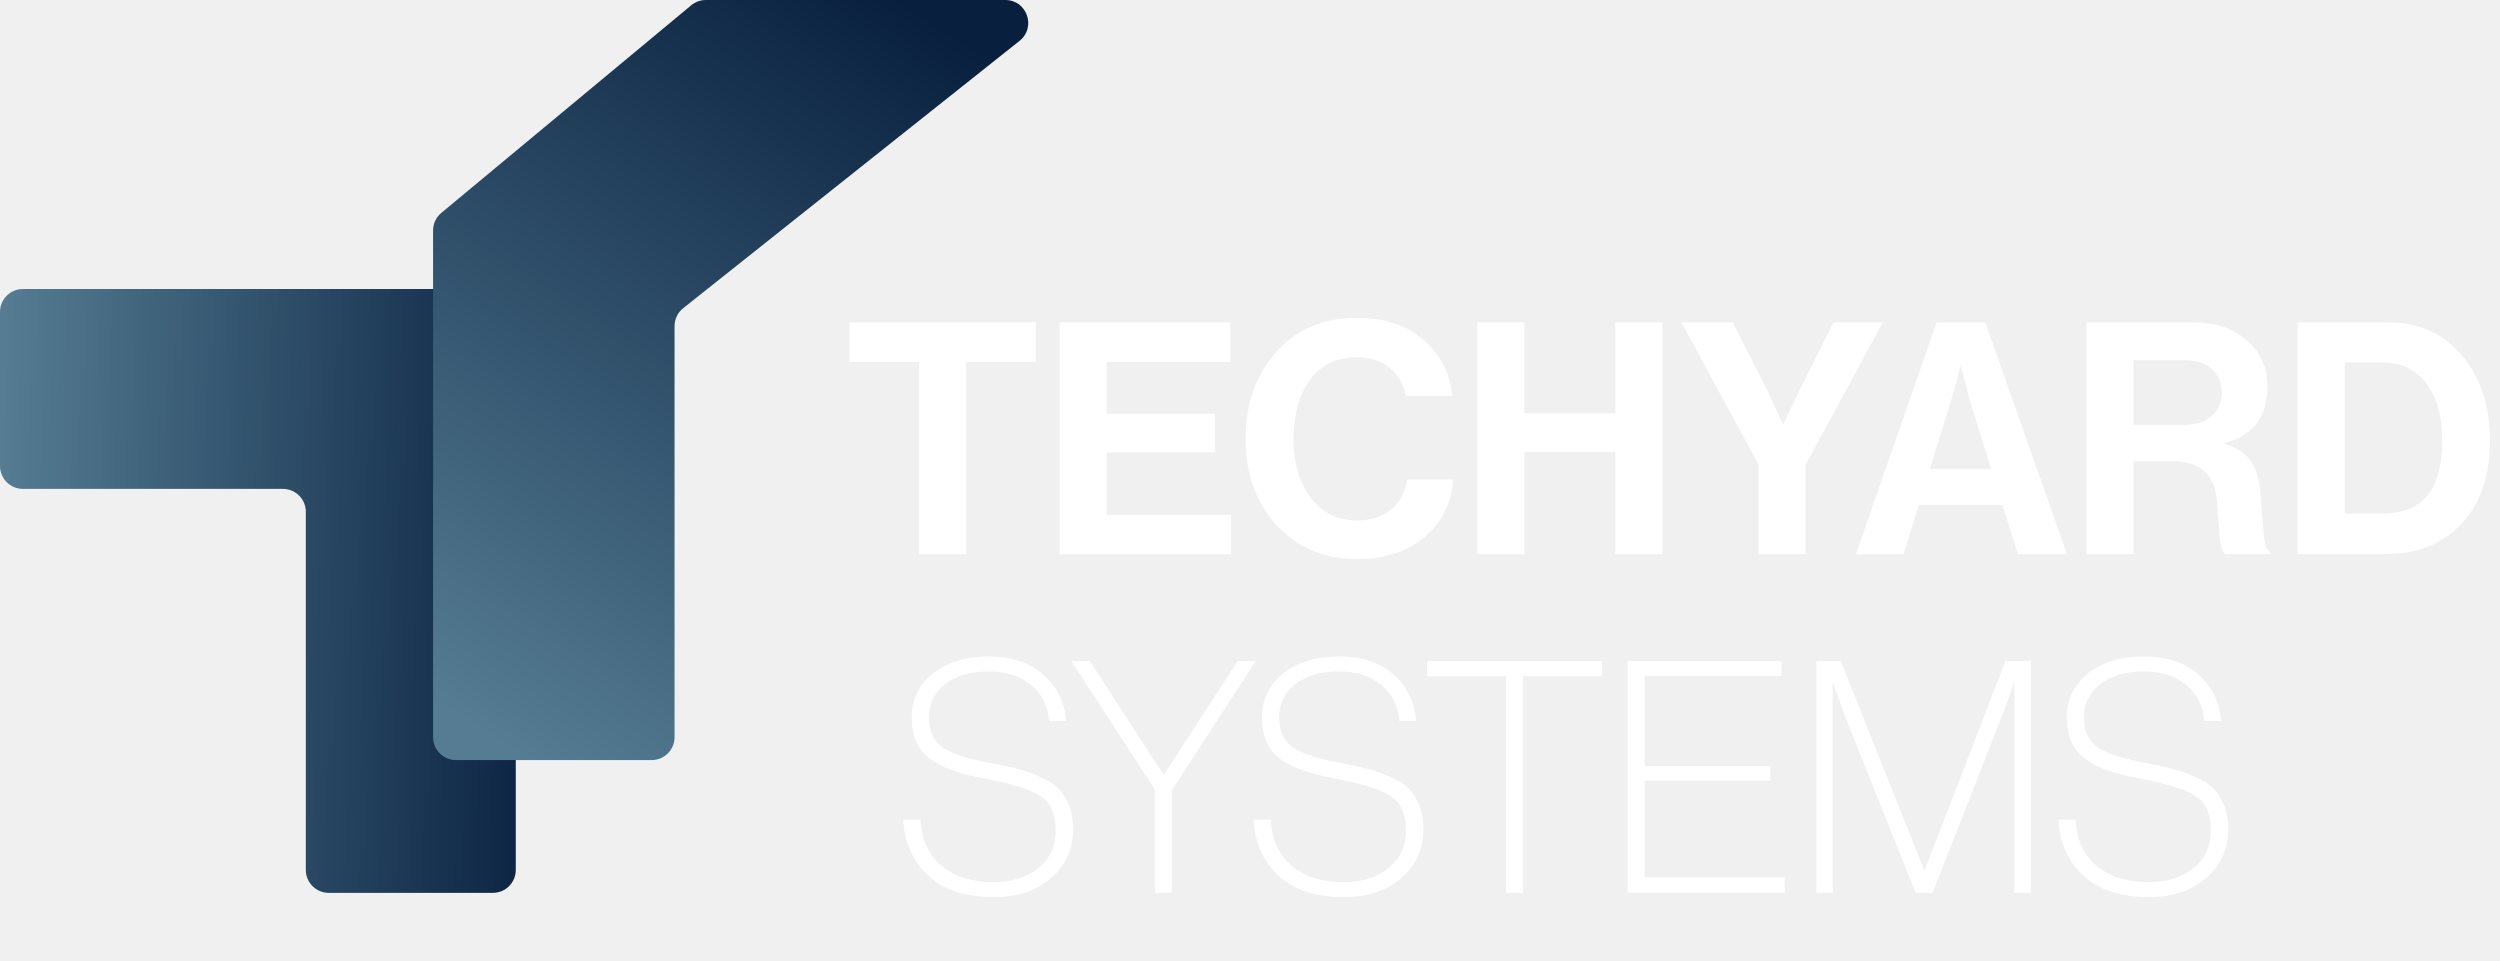
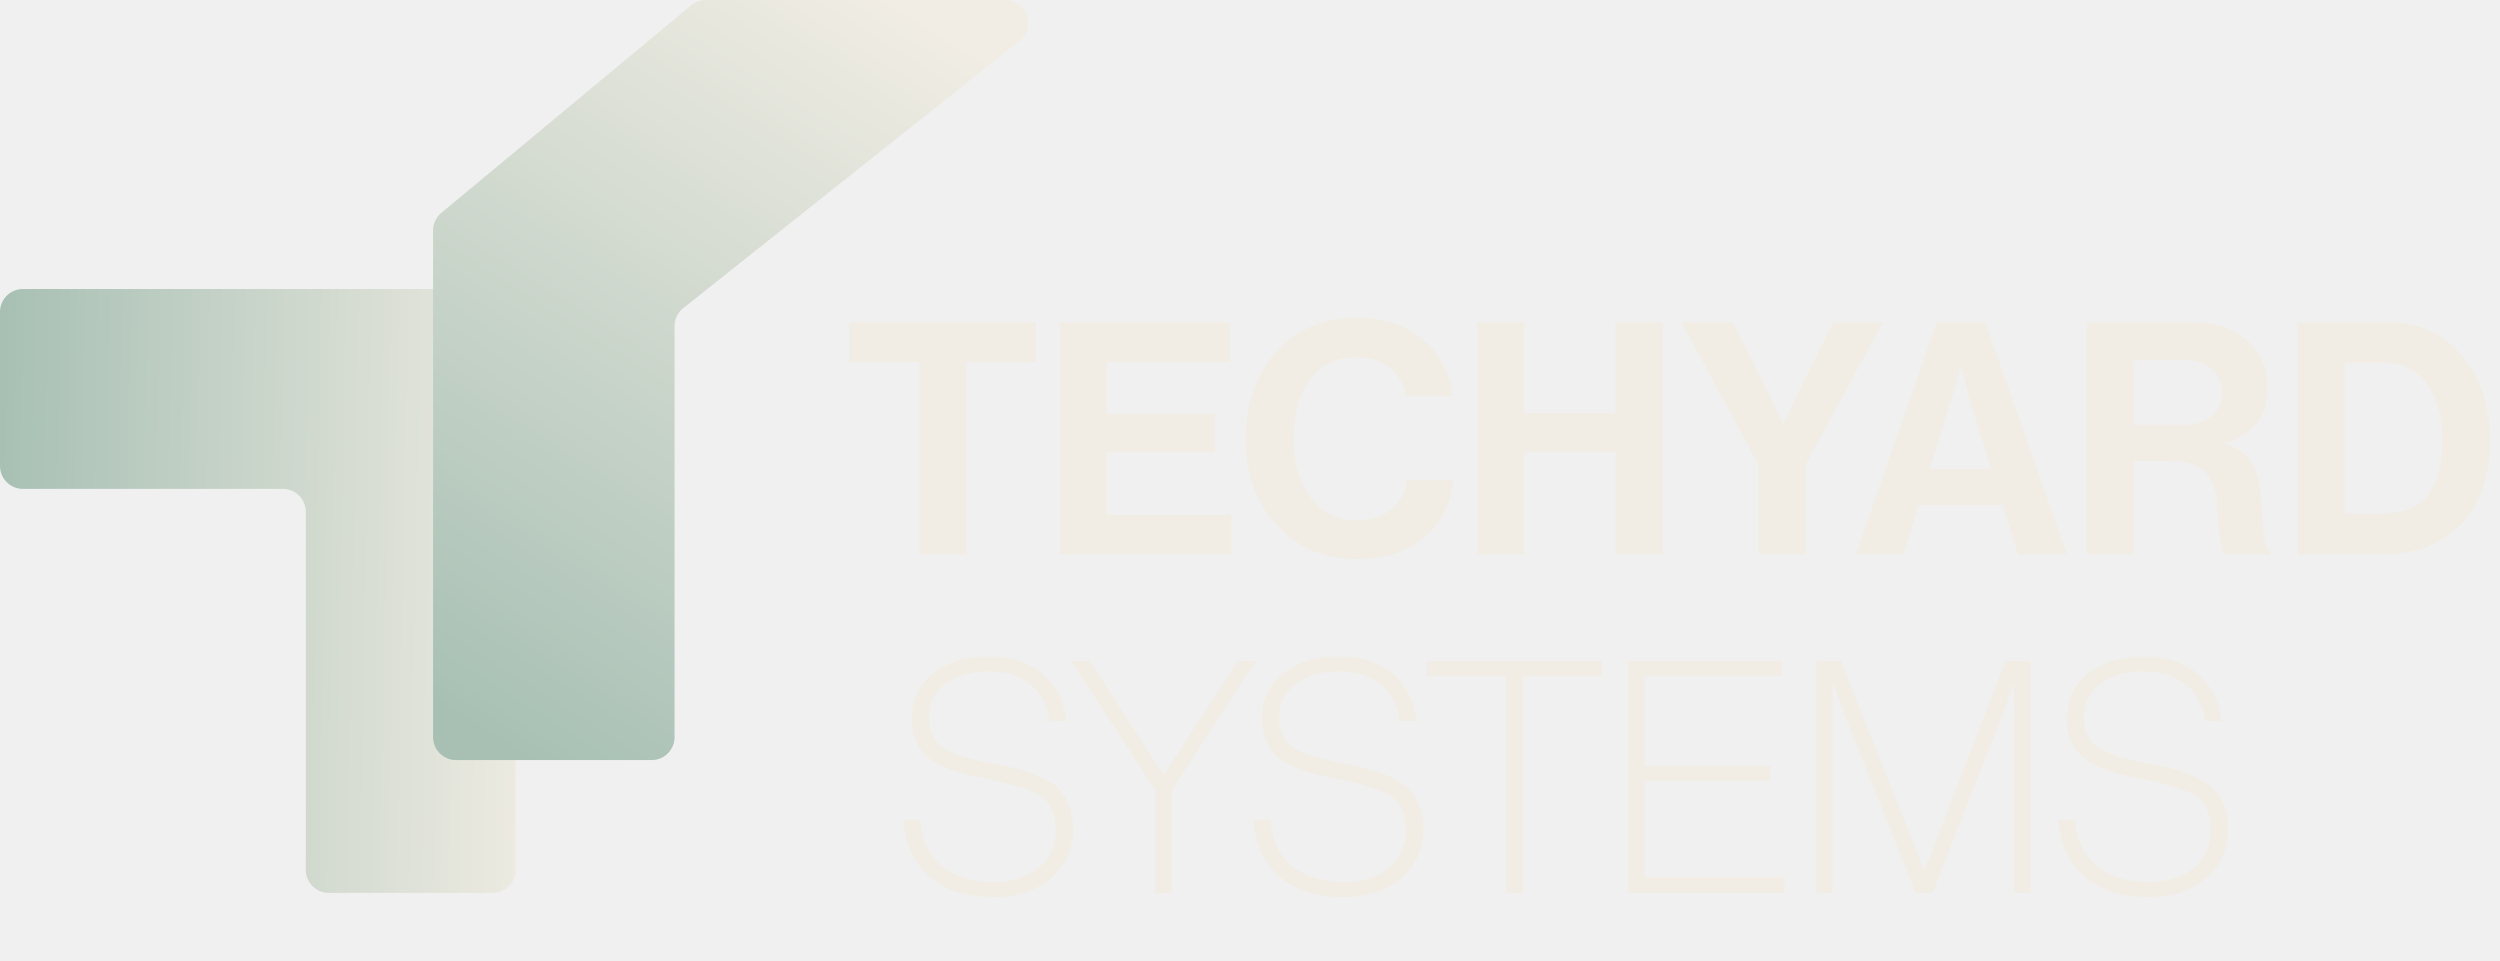
<svg xmlns="http://www.w3.org/2000/svg" width="406" height="156" viewBox="0 0 406 156" fill="none">
  <path d="M83.762 141.28C83.762 143.335 82.096 145 80.042 145L53.385 145C51.33 145 49.665 143.335 49.665 141.28V83.115C49.665 81.061 47.999 79.395 45.945 79.395H3.72C1.666 79.395 0 77.73 0 75.675V50.655C0 48.601 1.666 46.935 3.72 46.935H80.042C82.096 46.935 83.762 48.601 83.762 50.655V141.28Z" fill="url(#paint0_linear_2071_258)" />
  <path d="M70.331 37.43C70.331 36.324 70.823 35.275 71.674 34.569L112.254 0.858C112.922 0.304 113.763 0 114.631 0H163.264C166.786 0 168.336 4.44 165.578 6.632L110.953 50.047C110.065 50.753 109.547 51.825 109.547 52.959V119.717C109.547 121.772 107.882 123.437 105.827 123.437H74.051C71.996 123.437 70.331 121.772 70.331 119.717V37.43Z" fill="url(#paint1_linear_2071_258)" />
-   <path d="M137.948 58.775V52.351H168.225V58.775H156.904V90H149.269V58.775H137.948ZM172.086 90V52.351H199.783V58.775H179.721V67.2H197.308V73.466H179.721V83.629H199.941V90H172.086ZM220.398 90.79C215.097 90.79 210.744 88.964 207.339 85.314C203.969 81.628 202.284 76.959 202.284 71.307C202.284 65.62 203.934 60.916 207.234 57.195C210.533 53.474 214.904 51.614 220.345 51.614C224.838 51.614 228.437 52.807 231.14 55.194C233.878 57.546 235.457 60.583 235.879 64.304H228.296C227.945 62.373 227.067 60.846 225.663 59.723C224.294 58.599 222.522 58.038 220.345 58.038C217.01 58.038 214.465 59.266 212.71 61.724C210.955 64.181 210.077 67.376 210.077 71.307C210.077 75.204 211.007 78.381 212.868 80.838C214.764 83.295 217.273 84.524 220.398 84.524C222.609 84.524 224.452 83.927 225.927 82.734C227.401 81.505 228.261 79.89 228.507 77.889H235.984C235.773 81.435 234.387 84.401 231.824 86.788C228.981 89.456 225.172 90.79 220.398 90.79ZM239.912 90V52.351H247.547V67.095H262.343V52.351H269.978V90H262.343V73.413H247.547V90H239.912ZM285.599 90V75.467L273.067 52.351H281.387L287.074 63.514L289.549 68.885H289.654C290.602 66.814 291.444 65.023 292.181 63.514L297.763 52.351H305.767L293.235 75.467V90H285.599ZM301.4 90L314.511 52.351H322.409L335.679 90H327.728L325.2 81.996H311.615L309.14 90H301.4ZM316.775 65.304L313.405 76.151H323.357L319.987 65.304L318.46 59.512H318.355C317.723 62.04 317.196 63.97 316.775 65.304ZM338.847 90V52.351H356.119C359.734 52.351 362.648 53.316 364.86 55.247C367.106 57.178 368.23 59.705 368.23 62.83C368.23 67.639 365.93 70.675 361.332 71.939V72.097C363.122 72.624 364.456 73.466 365.333 74.624C366.246 75.748 366.825 77.433 367.071 79.679C367.141 80.522 367.212 81.522 367.282 82.681C367.387 83.804 367.457 84.699 367.492 85.366C367.563 86.033 367.633 86.7 367.703 87.367C367.808 88.034 367.931 88.561 368.072 88.947C368.247 89.298 368.458 89.526 368.703 89.631V90H361.384C361.244 89.93 361.121 89.807 361.016 89.631C360.91 89.421 360.823 89.14 360.752 88.789C360.682 88.438 360.612 88.087 360.542 87.736C360.507 87.35 360.454 86.876 360.384 86.314C360.349 85.717 360.314 85.208 360.278 84.787C360.243 84.331 360.191 83.751 360.121 83.049C360.085 82.312 360.05 81.733 360.015 81.312C359.699 77.029 357.242 74.888 352.643 74.888H346.483V90H338.847ZM346.483 58.512V68.99H354.592C356.593 68.99 358.12 68.516 359.173 67.569C360.261 66.621 360.805 65.374 360.805 63.83C360.805 62.25 360.296 60.969 359.278 59.986C358.26 59.003 356.768 58.512 354.802 58.512H346.483ZM373.146 90V52.351H387.837C392.822 52.351 396.824 54.159 399.843 57.775C402.861 61.355 404.371 65.954 404.371 71.57C404.371 78.065 402.37 82.997 398.368 86.367C395.455 88.789 391.733 90 387.205 90H373.146ZM380.781 83.418H386.679C390.154 83.418 392.681 82.418 394.261 80.417C395.841 78.381 396.63 75.432 396.63 71.57C396.63 67.709 395.788 64.637 394.103 62.356C392.453 60.039 390.048 58.88 386.889 58.88H380.781V83.418ZM161.387 145.685C156.823 145.685 153.278 144.526 150.75 142.209C148.258 139.892 146.906 136.856 146.696 133.1H149.486C149.627 136.259 150.75 138.751 152.856 140.577C154.998 142.367 157.824 143.262 161.334 143.262C164.283 143.262 166.705 142.508 168.601 140.998C170.496 139.489 171.444 137.435 171.444 134.837C171.444 132.205 170.637 130.362 169.022 129.308C167.407 128.22 164.265 127.237 159.596 126.36C155.7 125.658 152.804 124.587 150.908 123.148C149.013 121.708 148.065 119.514 148.065 116.566C148.065 113.617 149.206 111.23 151.487 109.405C153.804 107.544 156.823 106.614 160.544 106.614C164.265 106.614 167.214 107.579 169.39 109.51C171.602 111.405 172.848 113.933 173.129 117.092H170.391C170.145 114.53 169.127 112.546 167.337 111.142C165.547 109.738 163.3 109.036 160.597 109.036C157.578 109.036 155.191 109.738 153.436 111.142C151.716 112.511 150.856 114.302 150.856 116.513C150.856 118.725 151.61 120.357 153.12 121.41C154.664 122.428 157.385 123.288 161.281 123.99C162.966 124.306 164.371 124.622 165.494 124.938C166.617 125.219 167.776 125.64 168.969 126.202C170.198 126.728 171.163 127.343 171.865 128.045C172.567 128.747 173.147 129.66 173.603 130.783C174.059 131.871 174.287 133.152 174.287 134.627C174.287 137.856 173.094 140.507 170.707 142.578C168.355 144.649 165.248 145.685 161.387 145.685ZM187.564 145V128.255L173.979 107.351H176.98L188.933 125.781H189.038L200.991 107.351H203.94L190.302 128.361V145H187.564ZM218.259 145.685C213.696 145.685 210.15 144.526 207.623 142.209C205.13 139.892 203.779 136.856 203.568 133.1H206.359C206.5 136.259 207.623 138.751 209.729 140.577C211.87 142.367 214.696 143.262 218.207 143.262C221.155 143.262 223.578 142.508 225.473 140.998C227.369 139.489 228.317 137.435 228.317 134.837C228.317 132.205 227.509 130.362 225.895 129.308C224.28 128.22 221.138 127.237 216.469 126.36C212.573 125.658 209.676 124.587 207.781 123.148C205.885 121.708 204.937 119.514 204.937 116.566C204.937 113.617 206.078 111.23 208.36 109.405C210.677 107.544 213.696 106.614 217.417 106.614C221.138 106.614 224.087 107.579 226.263 109.51C228.475 111.405 229.721 113.933 230.002 117.092H227.264C227.018 114.53 226 112.546 224.21 111.142C222.419 109.738 220.173 109.036 217.47 109.036C214.451 109.036 212.064 109.738 210.308 111.142C208.588 112.511 207.728 114.302 207.728 116.513C207.728 118.725 208.483 120.357 209.992 121.41C211.537 122.428 214.258 123.288 218.154 123.99C219.839 124.306 221.243 124.622 222.367 124.938C223.49 125.219 224.648 125.64 225.842 126.202C227.07 126.728 228.036 127.343 228.738 128.045C229.44 128.747 230.019 129.66 230.476 130.783C230.932 131.871 231.16 133.152 231.16 134.627C231.16 137.856 229.967 140.507 227.58 142.578C225.228 144.649 222.121 145.685 218.259 145.685ZM231.74 109.826V107.351H260.174V109.826H247.326V145H244.588V109.826H231.74ZM264.346 145V107.351H289.305V109.773H267.084V124.411H287.514V126.781H267.084V142.473H289.831V145H264.346ZM294.993 145V107.351H298.942L312.475 141.261H312.58L325.692 107.351H329.799V145H327.113V110.984H327.008C326.341 112.985 325.709 114.758 325.112 116.302L313.844 145H311.106L299.627 116.302L297.731 110.984H297.626V145H294.993ZM348.974 145.685C344.41 145.685 340.865 144.526 338.337 142.209C335.845 139.892 334.493 136.856 334.283 133.1H337.074C337.214 136.259 338.337 138.751 340.444 140.577C342.585 142.367 345.411 143.262 348.921 143.262C351.87 143.262 354.292 142.508 356.188 140.998C358.083 139.489 359.031 137.435 359.031 134.837C359.031 132.205 358.224 130.362 356.609 129.308C354.994 128.22 351.852 127.237 347.184 126.36C343.287 125.658 340.391 124.587 338.495 123.148C336.6 121.708 335.652 119.514 335.652 116.566C335.652 113.617 336.793 111.23 339.075 109.405C341.391 107.544 344.41 106.614 348.131 106.614C351.852 106.614 354.801 107.579 356.978 109.51C359.189 111.405 360.435 113.933 360.716 117.092H357.978C357.732 114.53 356.714 112.546 354.924 111.142C353.134 109.738 350.887 109.036 348.184 109.036C345.165 109.036 342.778 109.738 341.023 111.142C339.303 112.511 338.443 114.302 338.443 116.513C338.443 118.725 339.197 120.357 340.707 121.41C342.251 122.428 344.972 123.288 348.869 123.99C350.554 124.306 351.958 124.622 353.081 124.938C354.204 125.219 355.363 125.64 356.556 126.202C357.785 126.728 358.75 127.343 359.452 128.045C360.155 128.747 360.734 129.66 361.19 130.783C361.646 131.871 361.875 133.152 361.875 134.627C361.875 137.856 360.681 140.507 358.294 142.578C355.942 144.649 352.835 145.685 348.974 145.685Z" fill="white" />
+   <path d="M137.948 58.775V52.351H168.225V58.775H156.904V90H149.269V58.775H137.948ZM172.086 90V52.351H199.783V58.775H179.721V67.2H197.308V73.466H179.721V83.629H199.941V90H172.086ZM220.398 90.79C215.097 90.79 210.744 88.964 207.339 85.314C203.969 81.628 202.284 76.959 202.284 71.307C202.284 65.62 203.934 60.916 207.234 57.195C210.533 53.474 214.904 51.614 220.345 51.614C224.838 51.614 228.437 52.807 231.14 55.194C233.878 57.546 235.457 60.583 235.879 64.304H228.296C227.945 62.373 227.067 60.846 225.663 59.723C224.294 58.599 222.522 58.038 220.345 58.038C217.01 58.038 214.465 59.266 212.71 61.724C210.955 64.181 210.077 67.376 210.077 71.307C210.077 75.204 211.007 78.381 212.868 80.838C214.764 83.295 217.273 84.524 220.398 84.524C222.609 84.524 224.452 83.927 225.927 82.734C227.401 81.505 228.261 79.89 228.507 77.889H235.984C235.773 81.435 234.387 84.401 231.824 86.788C228.981 89.456 225.172 90.79 220.398 90.79ZM239.912 90V52.351H247.547V67.095H262.343V52.351H269.978V90H262.343V73.413H247.547V90H239.912ZM285.599 90V75.467L273.067 52.351H281.387L287.074 63.514L289.549 68.885H289.654C290.602 66.814 291.444 65.023 292.181 63.514L297.763 52.351H305.767L293.235 75.467V90H285.599ZM301.4 90L314.511 52.351H322.409L335.679 90H327.728L325.2 81.996H311.615L309.14 90H301.4ZM316.775 65.304L313.405 76.151H323.357L319.987 65.304L318.46 59.512H318.355C317.723 62.04 317.196 63.97 316.775 65.304ZM338.847 90V52.351H356.119C359.734 52.351 362.648 53.316 364.86 55.247C367.106 57.178 368.23 59.705 368.23 62.83C368.23 67.639 365.93 70.675 361.332 71.939V72.097C363.122 72.624 364.456 73.466 365.333 74.624C366.246 75.748 366.825 77.433 367.071 79.679C367.141 80.522 367.212 81.522 367.282 82.681C367.387 83.804 367.457 84.699 367.492 85.366C367.563 86.033 367.633 86.7 367.703 87.367C367.808 88.034 367.931 88.561 368.072 88.947C368.247 89.298 368.458 89.526 368.703 89.631V90H361.384C361.244 89.93 361.121 89.807 361.016 89.631C360.91 89.421 360.823 89.14 360.752 88.789C360.682 88.438 360.612 88.087 360.542 87.736C360.507 87.35 360.454 86.876 360.384 86.314C360.349 85.717 360.314 85.208 360.278 84.787C360.243 84.331 360.191 83.751 360.121 83.049C360.085 82.312 360.05 81.733 360.015 81.312C359.699 77.029 357.242 74.888 352.643 74.888H346.483V90H338.847ZM346.483 58.512V68.99H354.592C356.593 68.99 358.12 68.516 359.173 67.569C360.261 66.621 360.805 65.374 360.805 63.83C360.805 62.25 360.296 60.969 359.278 59.986C358.26 59.003 356.768 58.512 354.802 58.512H346.483ZM373.146 90V52.351H387.837C392.822 52.351 396.824 54.159 399.843 57.775C402.861 61.355 404.371 65.954 404.371 71.57C404.371 78.065 402.37 82.997 398.368 86.367C395.455 88.789 391.733 90 387.205 90H373.146ZM380.781 83.418H386.679C390.154 83.418 392.681 82.418 394.261 80.417C395.841 78.381 396.63 75.432 396.63 71.57C396.63 67.709 395.788 64.637 394.103 62.356C392.453 60.039 390.048 58.88 386.889 58.88H380.781V83.418ZM161.387 145.685C156.823 145.685 153.278 144.526 150.75 142.209C148.258 139.892 146.906 136.856 146.696 133.1H149.486C149.627 136.259 150.75 138.751 152.856 140.577C154.998 142.367 157.824 143.262 161.334 143.262C164.283 143.262 166.705 142.508 168.601 140.998C170.496 139.489 171.444 137.435 171.444 134.837C171.444 132.205 170.637 130.362 169.022 129.308C167.407 128.22 164.265 127.237 159.596 126.36C155.7 125.658 152.804 124.587 150.908 123.148C149.013 121.708 148.065 119.514 148.065 116.566C148.065 113.617 149.206 111.23 151.487 109.405C153.804 107.544 156.823 106.614 160.544 106.614C164.265 106.614 167.214 107.579 169.39 109.51C171.602 111.405 172.848 113.933 173.129 117.092H170.391C170.145 114.53 169.127 112.546 167.337 111.142C165.547 109.738 163.3 109.036 160.597 109.036C157.578 109.036 155.191 109.738 153.436 111.142C151.716 112.511 150.856 114.302 150.856 116.513C150.856 118.725 151.61 120.357 153.12 121.41C154.664 122.428 157.385 123.288 161.281 123.99C162.966 124.306 164.371 124.622 165.494 124.938C166.617 125.219 167.776 125.64 168.969 126.202C170.198 126.728 171.163 127.343 171.865 128.045C172.567 128.747 173.147 129.66 173.603 130.783C174.059 131.871 174.287 133.152 174.287 134.627C174.287 137.856 173.094 140.507 170.707 142.578C168.355 144.649 165.248 145.685 161.387 145.685ZM187.564 145V128.255L173.979 107.351H176.98L188.933 125.781H189.038L200.991 107.351H203.94L190.302 128.361V145H187.564ZM218.259 145.685C213.696 145.685 210.15 144.526 207.623 142.209C205.13 139.892 203.779 136.856 203.568 133.1H206.359C206.5 136.259 207.623 138.751 209.729 140.577C211.87 142.367 214.696 143.262 218.207 143.262C221.155 143.262 223.578 142.508 225.473 140.998C227.369 139.489 228.317 137.435 228.317 134.837C228.317 132.205 227.509 130.362 225.895 129.308C224.28 128.22 221.138 127.237 216.469 126.36C212.573 125.658 209.676 124.587 207.781 123.148C205.885 121.708 204.937 119.514 204.937 116.566C204.937 113.617 206.078 111.23 208.36 109.405C210.677 107.544 213.696 106.614 217.417 106.614C221.138 106.614 224.087 107.579 226.263 109.51C228.475 111.405 229.721 113.933 230.002 117.092H227.264C227.018 114.53 226 112.546 224.21 111.142C222.419 109.738 220.173 109.036 217.47 109.036C214.451 109.036 212.064 109.738 210.308 111.142C208.588 112.511 207.728 114.302 207.728 116.513C207.728 118.725 208.483 120.357 209.992 121.41C211.537 122.428 214.258 123.288 218.154 123.99C219.839 124.306 221.243 124.622 222.367 124.938C223.49 125.219 224.648 125.64 225.842 126.202C227.07 126.728 228.036 127.343 228.738 128.045C229.44 128.747 230.019 129.66 230.476 130.783C230.932 131.871 231.16 133.152 231.16 134.627C231.16 137.856 229.967 140.507 227.58 142.578C225.228 144.649 222.121 145.685 218.259 145.685ZM231.74 109.826V107.351H260.174V109.826H247.326V145H244.588V109.826H231.74ZM264.346 145V107.351H289.305V109.773H267.084V124.411H287.514V126.781H267.084V142.473H289.831V145H264.346ZM294.993 145V107.351H298.942L312.475 141.261H312.58L325.692 107.351H329.799V145H327.113V110.984H327.008C326.341 112.985 325.709 114.758 325.112 116.302L313.844 145H311.106L299.627 116.302L297.731 110.984H297.626V145H294.993ZM348.974 145.685C344.41 145.685 340.865 144.526 338.337 142.209C335.845 139.892 334.493 136.856 334.283 133.1H337.074C337.214 136.259 338.337 138.751 340.444 140.577C342.585 142.367 345.411 143.262 348.921 143.262C351.87 143.262 354.292 142.508 356.188 140.998C358.083 139.489 359.031 137.435 359.031 134.837C359.031 132.205 358.224 130.362 356.609 129.308C354.994 128.22 351.852 127.237 347.184 126.36C343.287 125.658 340.391 124.587 338.495 123.148C336.6 121.708 335.652 119.514 335.652 116.566C335.652 113.617 336.793 111.23 339.075 109.405C341.391 107.544 344.41 106.614 348.131 106.614C351.852 106.614 354.801 107.579 356.978 109.51C359.189 111.405 360.435 113.933 360.716 117.092H357.978C357.732 114.53 356.714 112.546 354.924 111.142C353.134 109.738 350.887 109.036 348.184 109.036C345.165 109.036 342.778 109.738 341.023 111.142C339.303 112.511 338.443 114.302 338.443 116.513C338.443 118.725 339.197 120.357 340.707 121.41C342.251 122.428 344.972 123.288 348.869 123.99C350.554 124.306 351.958 124.622 353.081 124.938C354.204 125.219 355.363 125.64 356.556 126.202C357.785 126.728 358.75 127.343 359.452 128.045C360.155 128.747 360.734 129.66 361.19 130.783C361.646 131.871 361.875 133.152 361.875 134.627C361.875 137.856 360.681 140.507 358.294 142.578C355.942 144.649 352.835 145.685 348.974 145.685Z" fill="#f1ede4" />
  <defs>
    <linearGradient id="paint0_linear_2071_258" x1="0" y1="88.159" x2="90.726" y2="89.949" gradientUnits="userSpaceOnUse">
-       <stop stop-color="#557C93" />
-       <stop offset="1" stop-color="#08203E" />
+       <stop stop-color="#a8c0b4" />
+       <stop offset="1" stop-color="#f1ede4" />
    </linearGradient>
    <linearGradient id="paint1_linear_2071_258" x1="153.432" y1="4.662" x2="80.683" y2="120.419" gradientUnits="userSpaceOnUse">
-       <stop stop-color="#08203E" />
-       <stop offset="1" stop-color="#557C93" />
+       <stop stop-color="#f1ede4" />
+       <stop offset="1" stop-color="#a8c0b4" />
    </linearGradient>
  </defs>
</svg>
